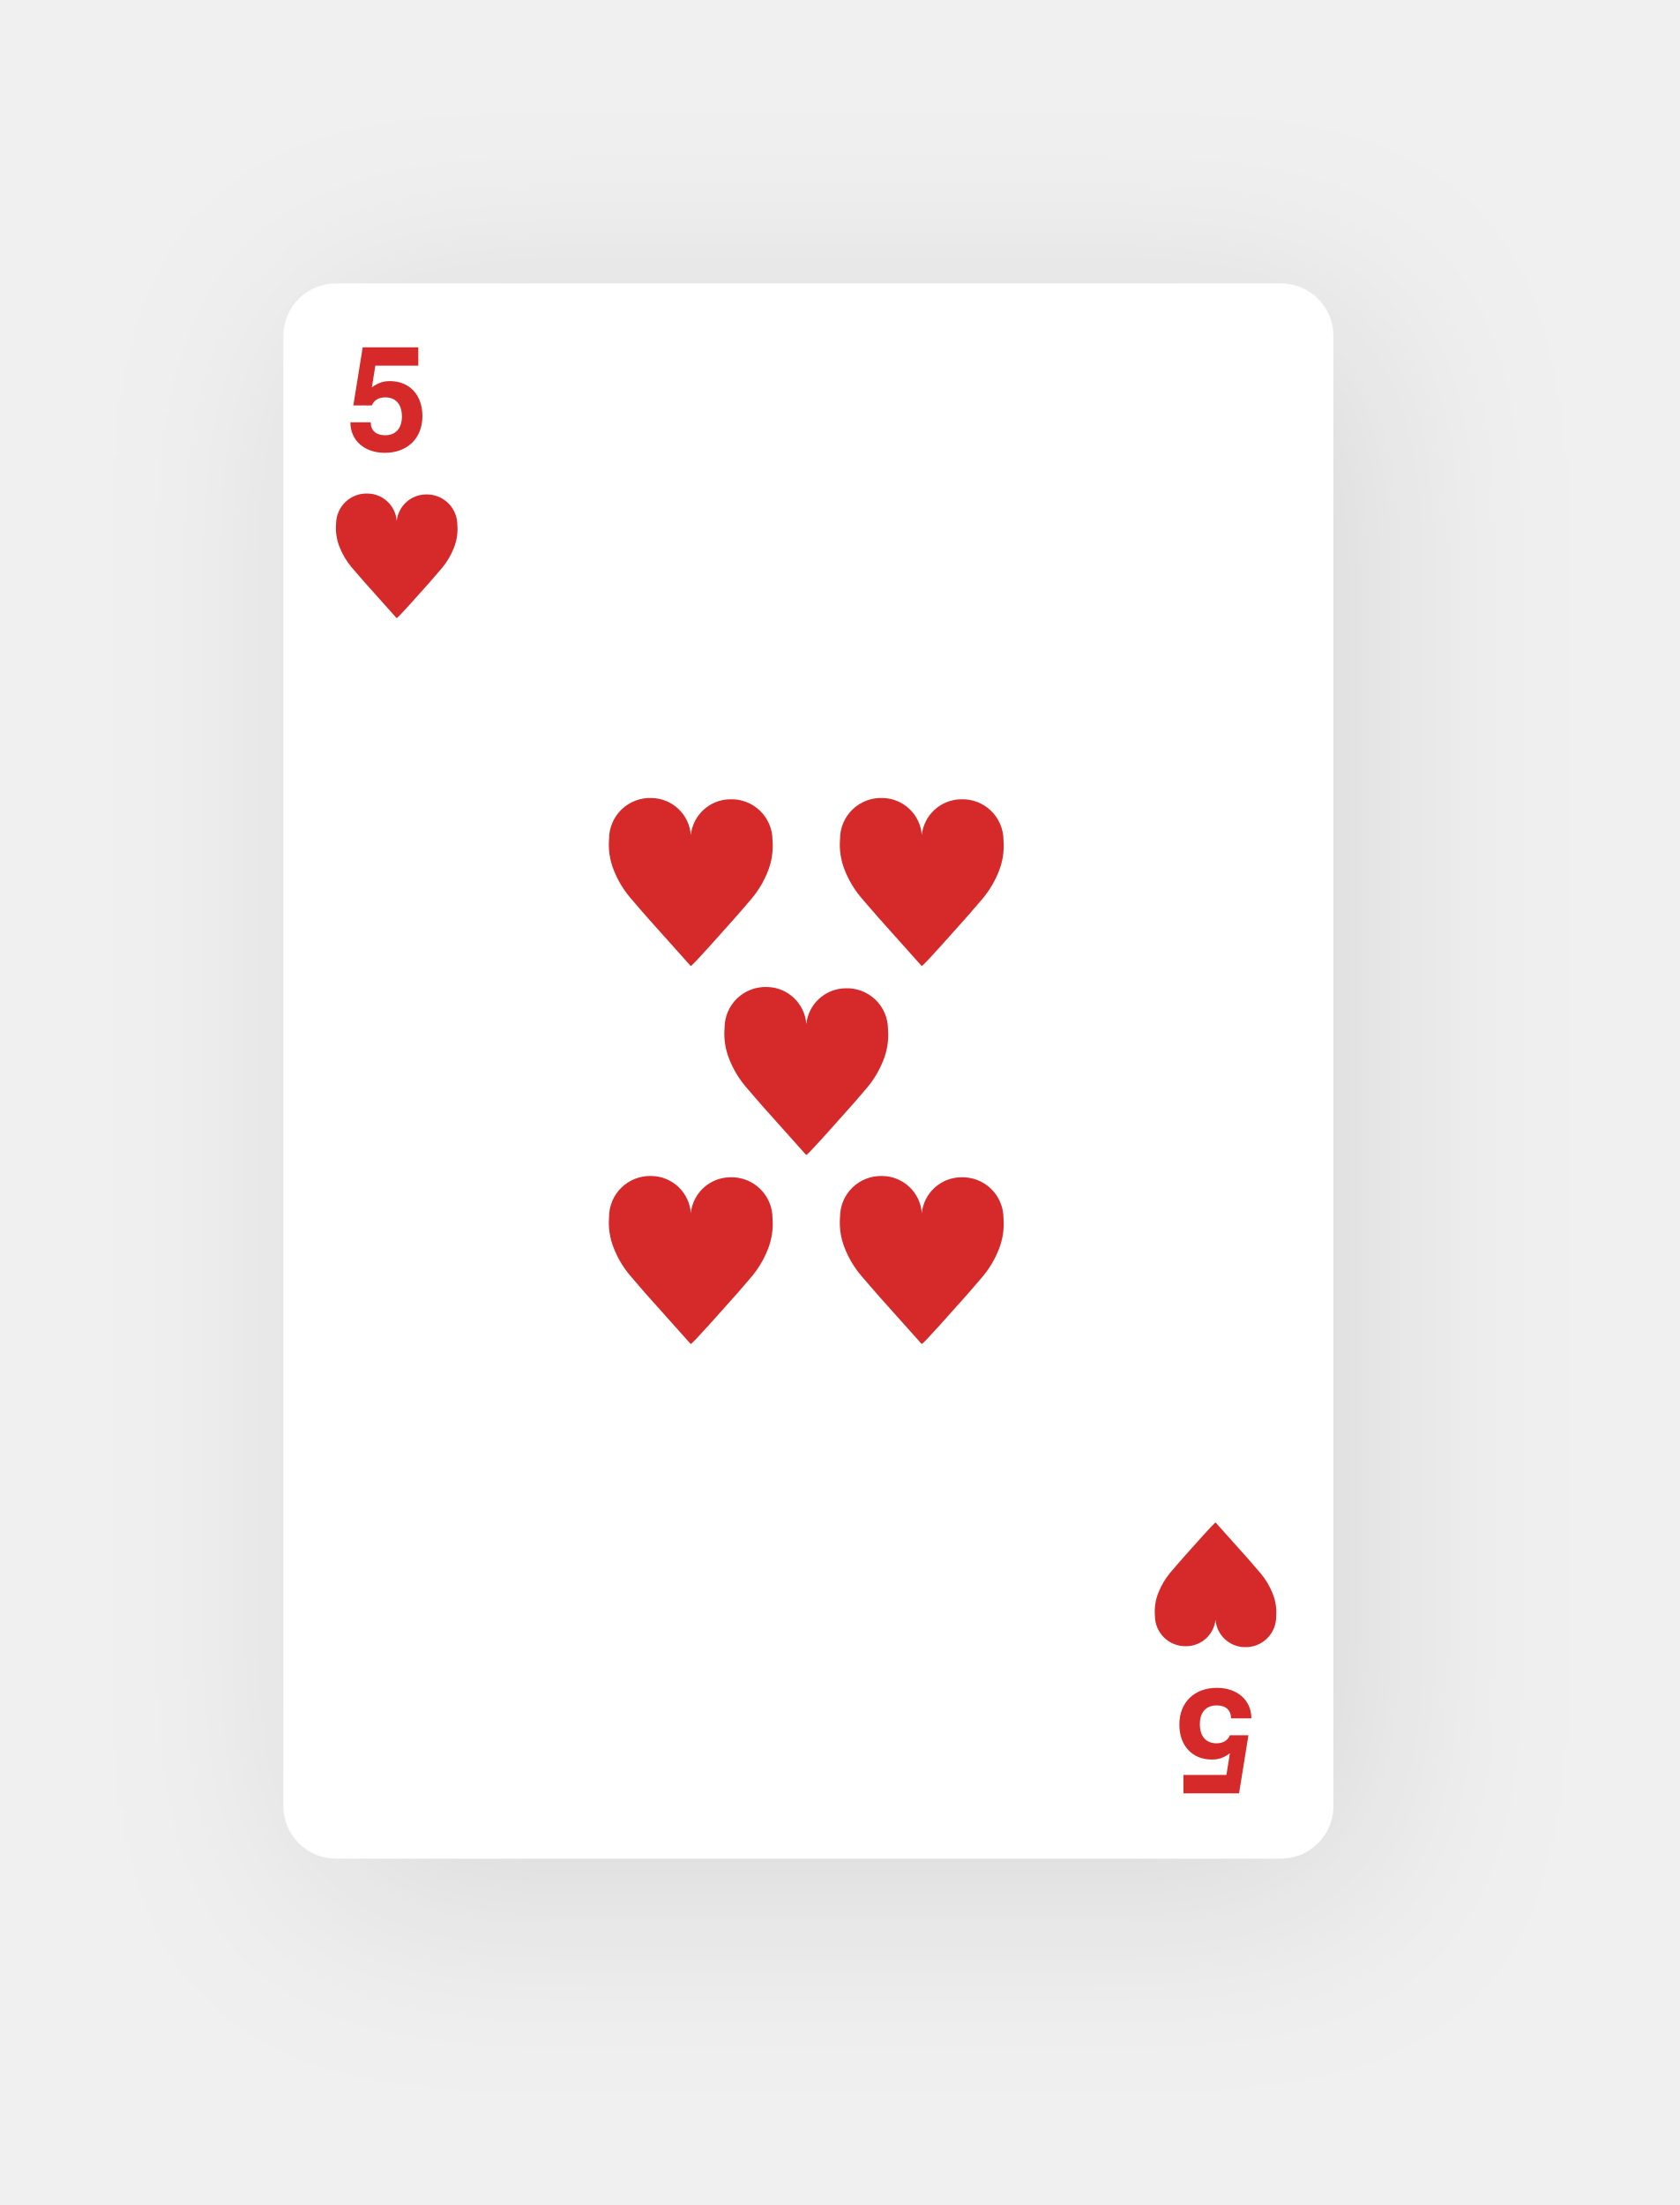
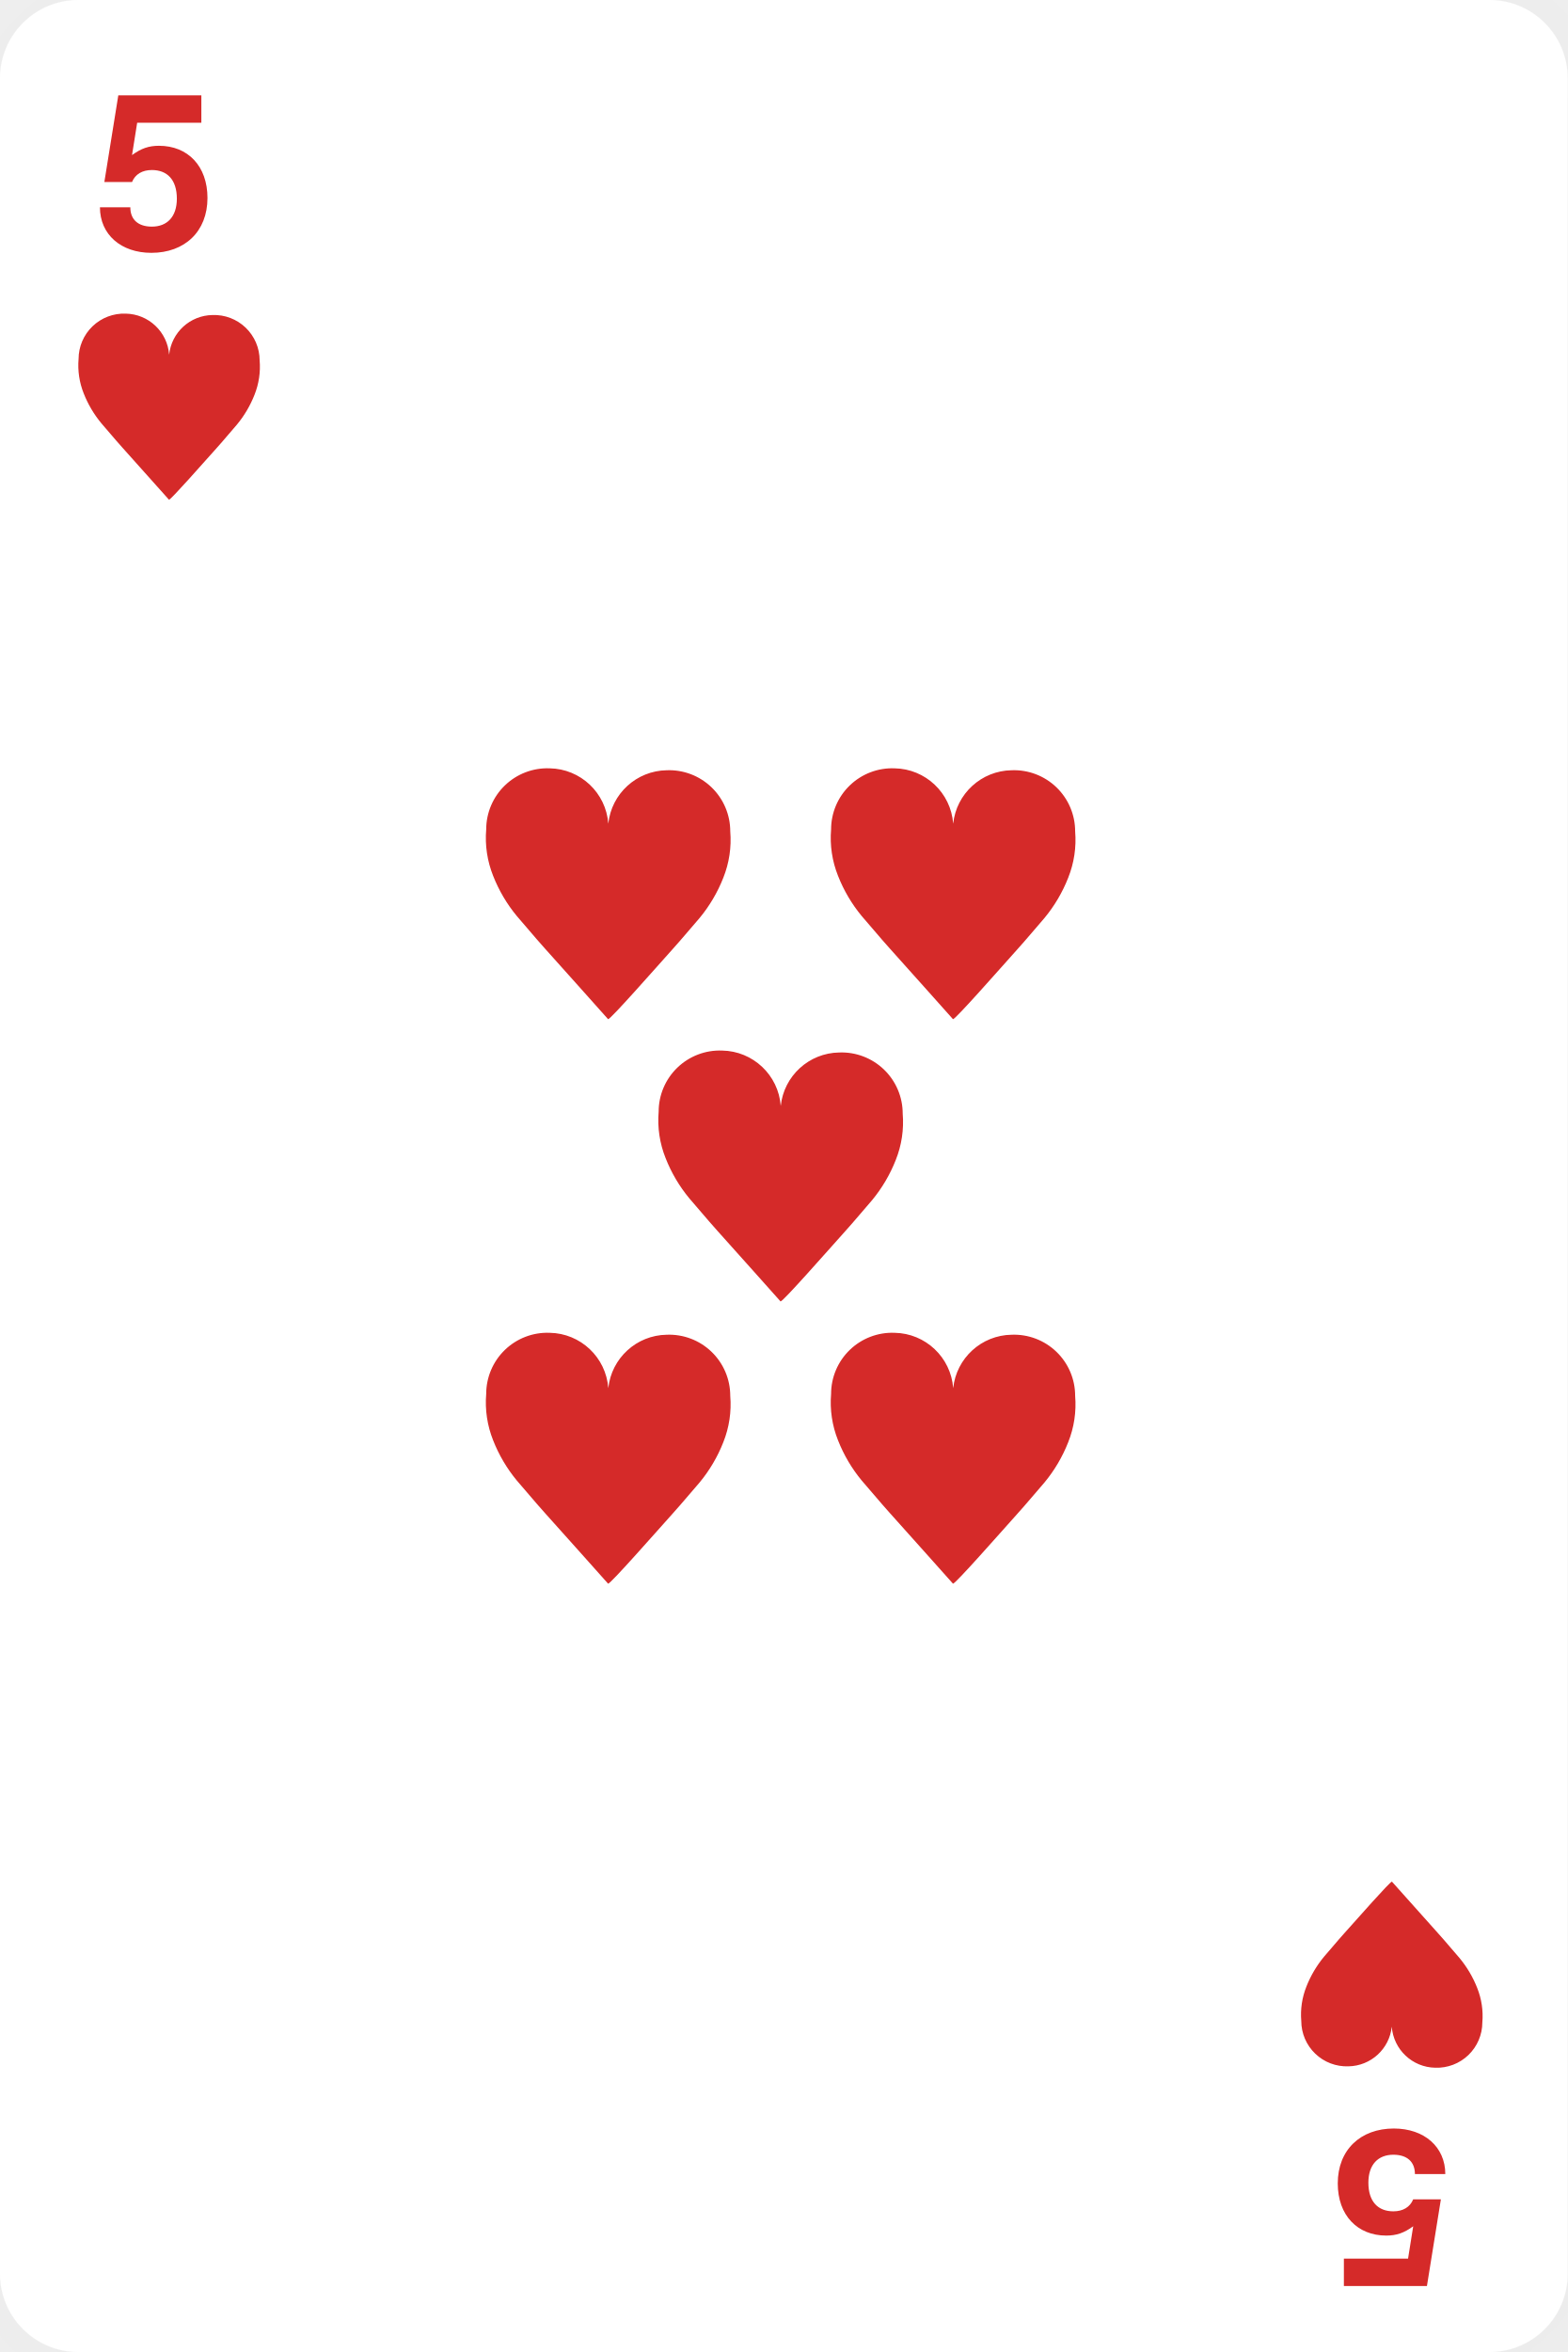
- <svg xmlns="http://www.w3.org/2000/svg" viewBox="0 0 160 210">
+ <svg xmlns="http://www.w3.org/2000/svg" viewBox="0 0 100 150">
  <defs>
    <style>
      .cls-1 {
        fill: #fff;
      }

      .cls-2, .cls-3 {
        fill: #d52a29;
      }

      .cls-3 {
        font-size: 14px;
        font-family: HelveticaNeue-Bold, Helvetica Neue;
        font-weight: 700;
      }

      .cls-4 {
        filter: url(#Rectangle_1);
      }
    </style>
-     <filter id="Rectangle_1" x="0" y="0" width="160" height="210" filterUnits="userSpaceOnUse">
+     <filter id="Rectangle_1" x="0" y="0" width="100" height="150" filterUnits="userSpaceOnUse">
      <feOffset dx="3" dy="3" input="SourceAlpha" />
      <feGaussianBlur stdDeviation="10" result="blur" />
      <feFlood flood-opacity="0.102" />
      <feComposite operator="in" in2="blur" />
      <feComposite in="SourceGraphic" />
    </filter>
  </defs>
  <g id="Group_203" data-name="Group 203" transform="translate(-509 -476)">
    <g id="Group_161" data-name="Group 161" transform="translate(396 259)">
      <g id="Symbol_5_285" data-name="Symbol 5 – 285">
        <g class="cls-4" transform="matrix(1, 0, 0, 1, 113, 217)">
-           <rect id="Rectangle_1-2" data-name="Rectangle 1" class="cls-1" width="100" height="150" rx="5" transform="translate(27 27)" />
+           <rect id="Rectangle_1-2" data-name="Rectangle 1" class="cls-1" width="100" height="150" rx="5" />
        </g>
      </g>
-       <g id="Group_1" data-name="Group 1" transform="translate(0 -3)">
+       <g id="Group_1" data-name="Group 1" transform="translate(-27 -30)">
        <g id="Symbol_1_158" data-name="Symbol 1 – 158" transform="translate(-235.479 -95.719)">
          <path id="Union_5" data-name="Union 5" class="cls-2" d="M5.779,9.252a2.825,2.825,0,0,1-2.765,2.529A2.9,2.9,0,0,1,.006,8.89a4.824,4.824,0,0,1,.329-2.2,6.982,6.982,0,0,1,1.122-1.9c.362-.408.831-.984,1.322-1.528C3.571,2.382,5.664,0,5.791,0h0a.005.005,0,0,1,0,.005c.125.14,2.193,2.459,2.992,3.346.491.545.96,1.12,1.322,1.528a6.985,6.985,0,0,1,1.122,1.9,4.824,4.824,0,0,1,.329,2.2,2.9,2.9,0,0,1-3.007,2.891A2.829,2.829,0,0,1,5.779,9.252Z" transform="translate(392.047 374.591) rotate(180)" />
        </g>
        <text id="_5" data-name="5" class="cls-3" transform="translate(146 263)">
          <tspan x="0" y="0">5</tspan>
        </text>
      </g>
-       <g id="Group_2" data-name="Group 2" transform="translate(379.568 640.872) rotate(180)">
+       <g id="Group_2" data-name="Group 2" transform="translate(352.568 615.872) rotate(180)">
        <g id="Symbol_1_159" data-name="Symbol 1 – 159" transform="translate(-235.479 -95.719)">
          <path id="Union_5-2" data-name="Union 5" class="cls-2" d="M5.779,9.252a2.825,2.825,0,0,1-2.765,2.529A2.9,2.9,0,0,1,.006,8.89a4.824,4.824,0,0,1,.329-2.2,6.982,6.982,0,0,1,1.122-1.9c.362-.408.831-.984,1.322-1.528C3.571,2.382,5.664,0,5.791,0h0a.005.005,0,0,1,0,.005c.125.14,2.193,2.459,2.992,3.346.491.545.96,1.12,1.322,1.528a6.985,6.985,0,0,1,1.122,1.9,4.824,4.824,0,0,1,.329,2.2,2.9,2.9,0,0,1-3.007,2.891A2.829,2.829,0,0,1,5.779,9.252Z" transform="translate(392.047 374.591) rotate(180)" />
        </g>
        <text id="_5-2" data-name="5" class="cls-3" transform="translate(147 263)">
          <tspan x="0" y="0">5</tspan>
        </text>
      </g>
    </g>
-     <g id="Group_180" data-name="Group 180" transform="translate(194.022 204.128)">
+     <g id="Group_180" data-name="Group 180" transform="translate(167.022 177.128)">
      <g id="Group_172" data-name="Group 172" transform="translate(32 -214)">
        <path id="Union_11" data-name="Union 11" class="cls-2" d="M7.788,12.469a3.807,3.807,0,0,1-3.727,3.408,3.9,3.9,0,0,1-4.053-3.9A6.5,6.5,0,0,1,.452,9.019,9.409,9.409,0,0,1,1.964,6.455C2.452,5.9,3.084,5.129,3.745,4.4,4.813,3.211,7.634,0,7.8,0V0a.007.007,0,0,1,.006.007c.168.188,2.955,3.314,4.033,4.51.661.734,1.294,1.509,1.782,2.06a9.414,9.414,0,0,1,1.512,2.564,6.5,6.5,0,0,1,.443,2.962A3.9,3.9,0,0,1,11.528,16,3.812,3.812,0,0,1,7.788,12.469Z" transform="translate(356.568 577.872) rotate(180)" />
      </g>
      <g id="Group_173" data-name="Group 173" transform="translate(54 -214)">
        <path id="Union_11-2" data-name="Union 11" class="cls-2" d="M7.788,12.469a3.807,3.807,0,0,1-3.727,3.408,3.9,3.9,0,0,1-4.053-3.9A6.5,6.5,0,0,1,.452,9.019,9.409,9.409,0,0,1,1.964,6.455C2.452,5.9,3.084,5.129,3.745,4.4,4.813,3.211,7.634,0,7.8,0V0a.007.007,0,0,1,.006.007c.168.188,2.955,3.314,4.033,4.51.661.734,1.294,1.509,1.782,2.06a9.414,9.414,0,0,1,1.512,2.564,6.5,6.5,0,0,1,.443,2.962A3.9,3.9,0,0,1,11.528,16,3.812,3.812,0,0,1,7.788,12.469Z" transform="translate(356.568 577.872) rotate(180)" />
      </g>
      <g id="Group_174" data-name="Group 174" transform="translate(43 -196)">
        <path id="Union_11-3" data-name="Union 11" class="cls-2" d="M7.788,12.469a3.807,3.807,0,0,1-3.727,3.408,3.9,3.9,0,0,1-4.053-3.9A6.5,6.5,0,0,1,.452,9.019,9.409,9.409,0,0,1,1.964,6.455C2.452,5.9,3.084,5.129,3.745,4.4,4.813,3.211,7.634,0,7.8,0V0a.007.007,0,0,1,.006.007c.168.188,2.955,3.314,4.033,4.51.661.734,1.294,1.509,1.782,2.06a9.414,9.414,0,0,1,1.512,2.564,6.5,6.5,0,0,1,.443,2.962A3.9,3.9,0,0,1,11.528,16,3.812,3.812,0,0,1,7.788,12.469Z" transform="translate(356.568 577.872) rotate(180)" />
      </g>
      <g id="Group_178" data-name="Group 178" transform="translate(32 -178)">
        <path id="Union_11-4" data-name="Union 11" class="cls-2" d="M7.788,12.469a3.807,3.807,0,0,1-3.727,3.408,3.9,3.9,0,0,1-4.053-3.9A6.5,6.5,0,0,1,.452,9.019,9.409,9.409,0,0,1,1.964,6.455C2.452,5.9,3.084,5.129,3.745,4.4,4.813,3.211,7.634,0,7.8,0V0a.007.007,0,0,1,.006.007c.168.188,2.955,3.314,4.033,4.51.661.734,1.294,1.509,1.782,2.06a9.414,9.414,0,0,1,1.512,2.564,6.5,6.5,0,0,1,.443,2.962A3.9,3.9,0,0,1,11.528,16,3.812,3.812,0,0,1,7.788,12.469Z" transform="translate(356.568 577.872) rotate(180)" />
      </g>
      <g id="Group_181" data-name="Group 181" transform="translate(54 -178)">
        <path id="Union_11-5" data-name="Union 11" class="cls-2" d="M7.788,12.469a3.807,3.807,0,0,1-3.727,3.408,3.9,3.9,0,0,1-4.053-3.9A6.5,6.5,0,0,1,.452,9.019,9.409,9.409,0,0,1,1.964,6.455C2.452,5.9,3.084,5.129,3.745,4.4,4.813,3.211,7.634,0,7.8,0V0a.007.007,0,0,1,.006.007c.168.188,2.955,3.314,4.033,4.51.661.734,1.294,1.509,1.782,2.06a9.414,9.414,0,0,1,1.512,2.564,6.5,6.5,0,0,1,.443,2.962A3.9,3.9,0,0,1,11.528,16,3.812,3.812,0,0,1,7.788,12.469Z" transform="translate(356.568 577.872) rotate(180)" />
      </g>
    </g>
  </g>
</svg>
